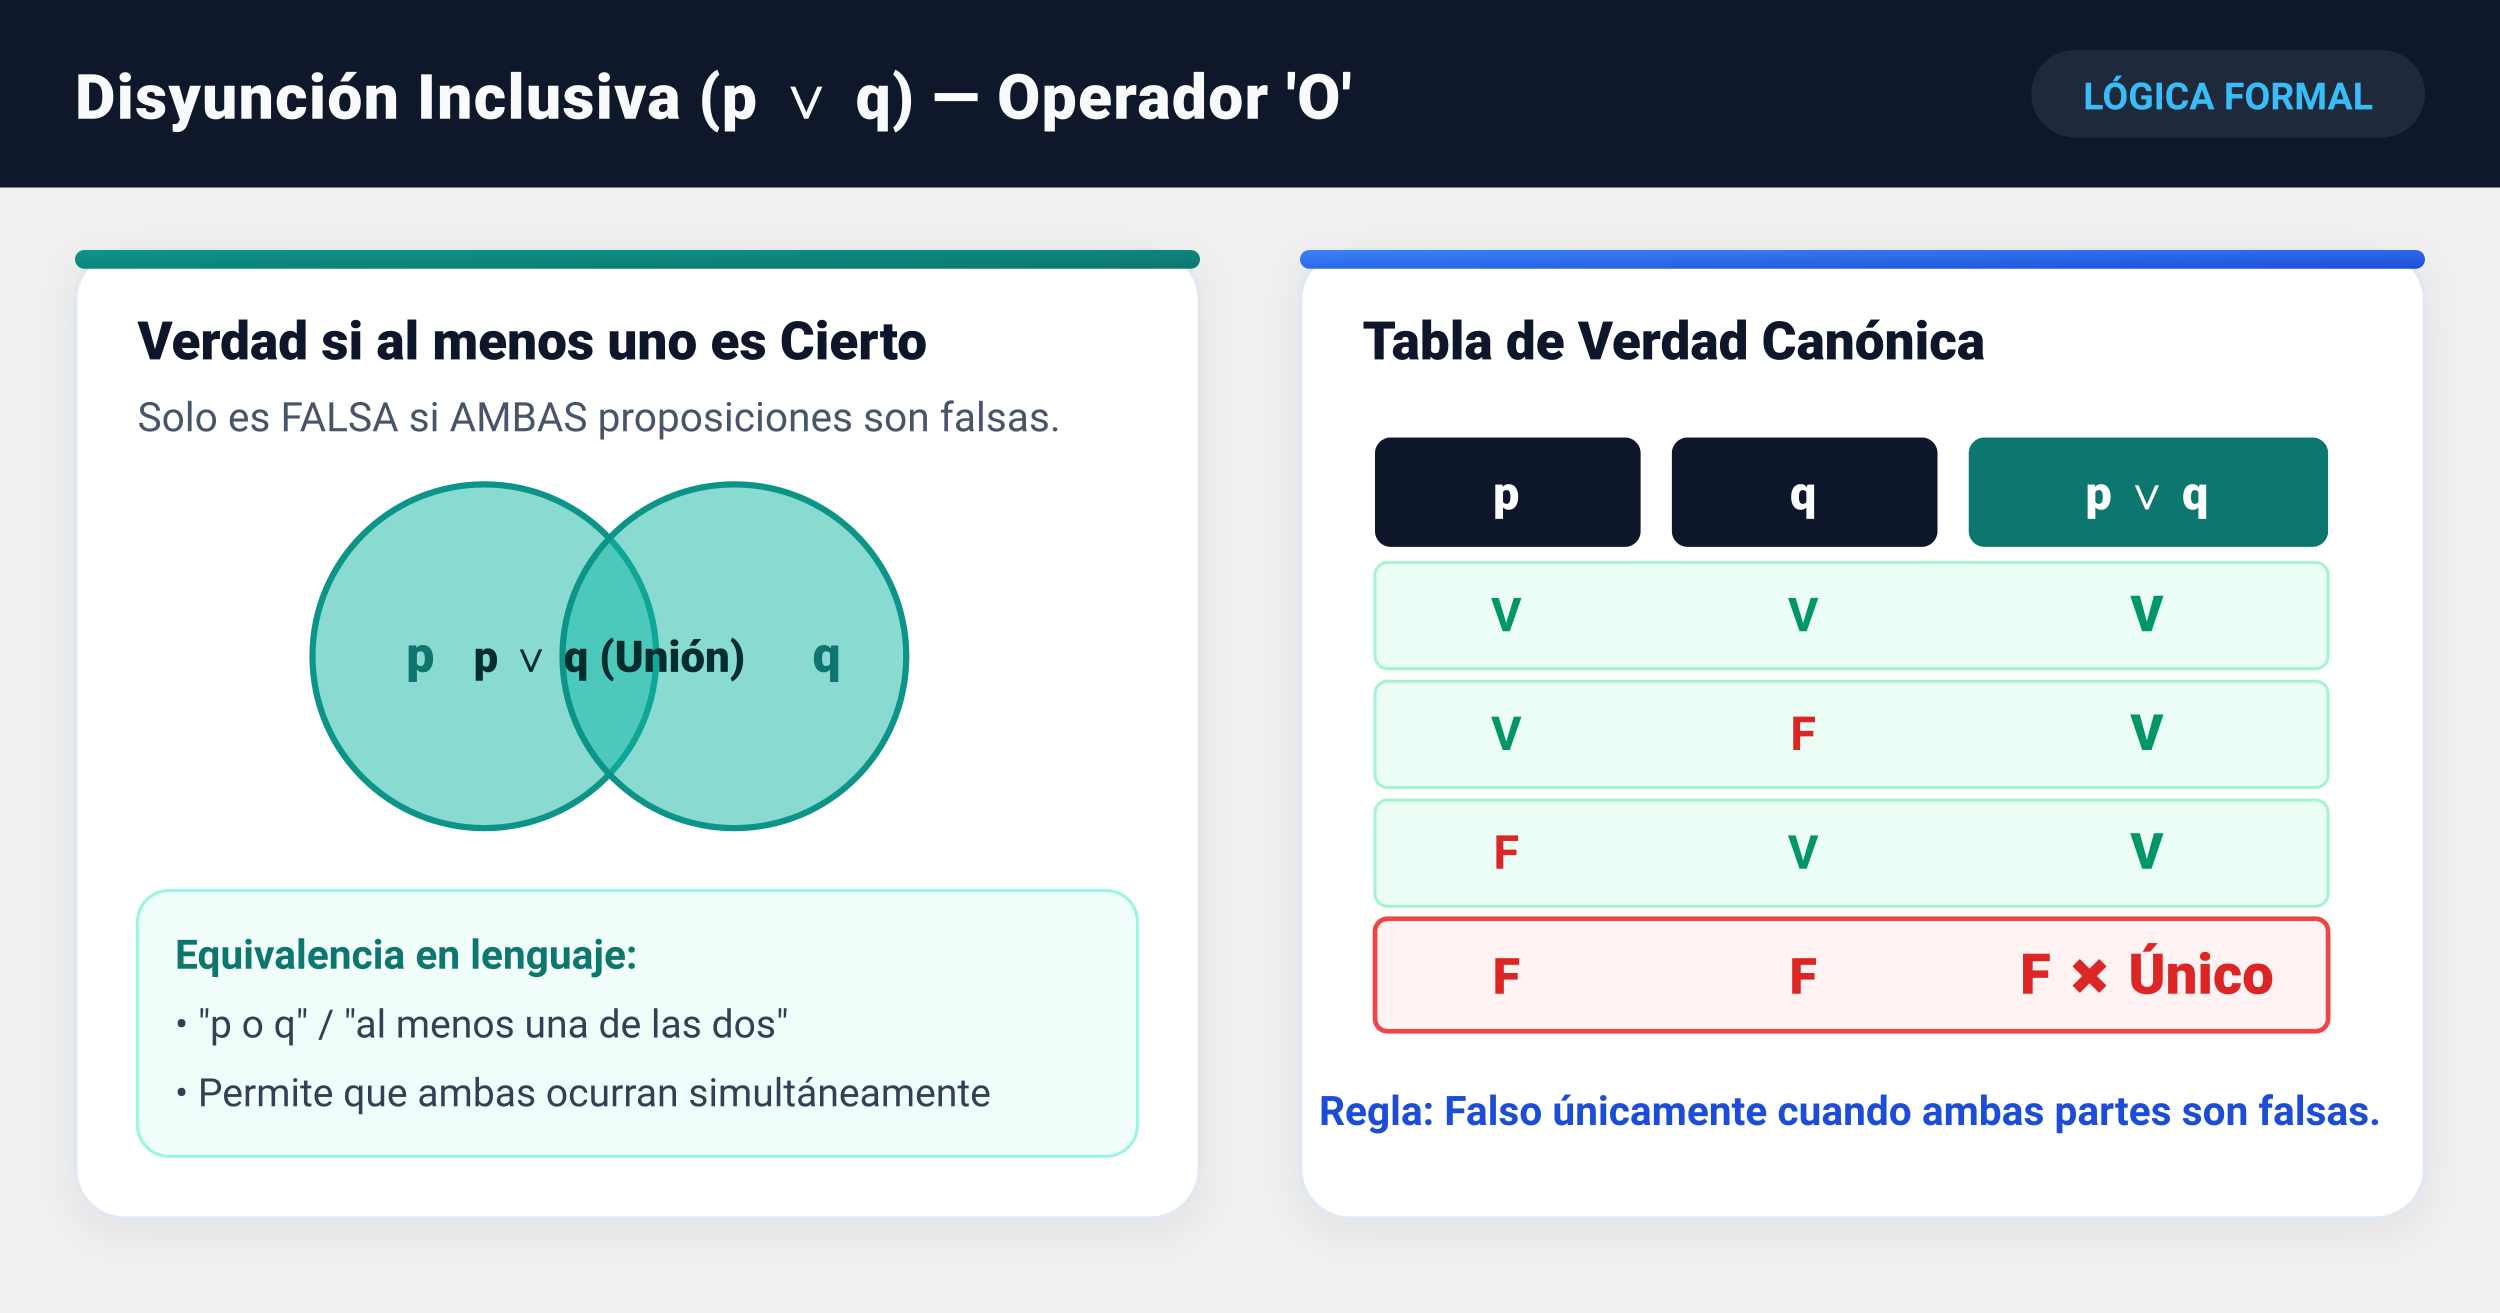
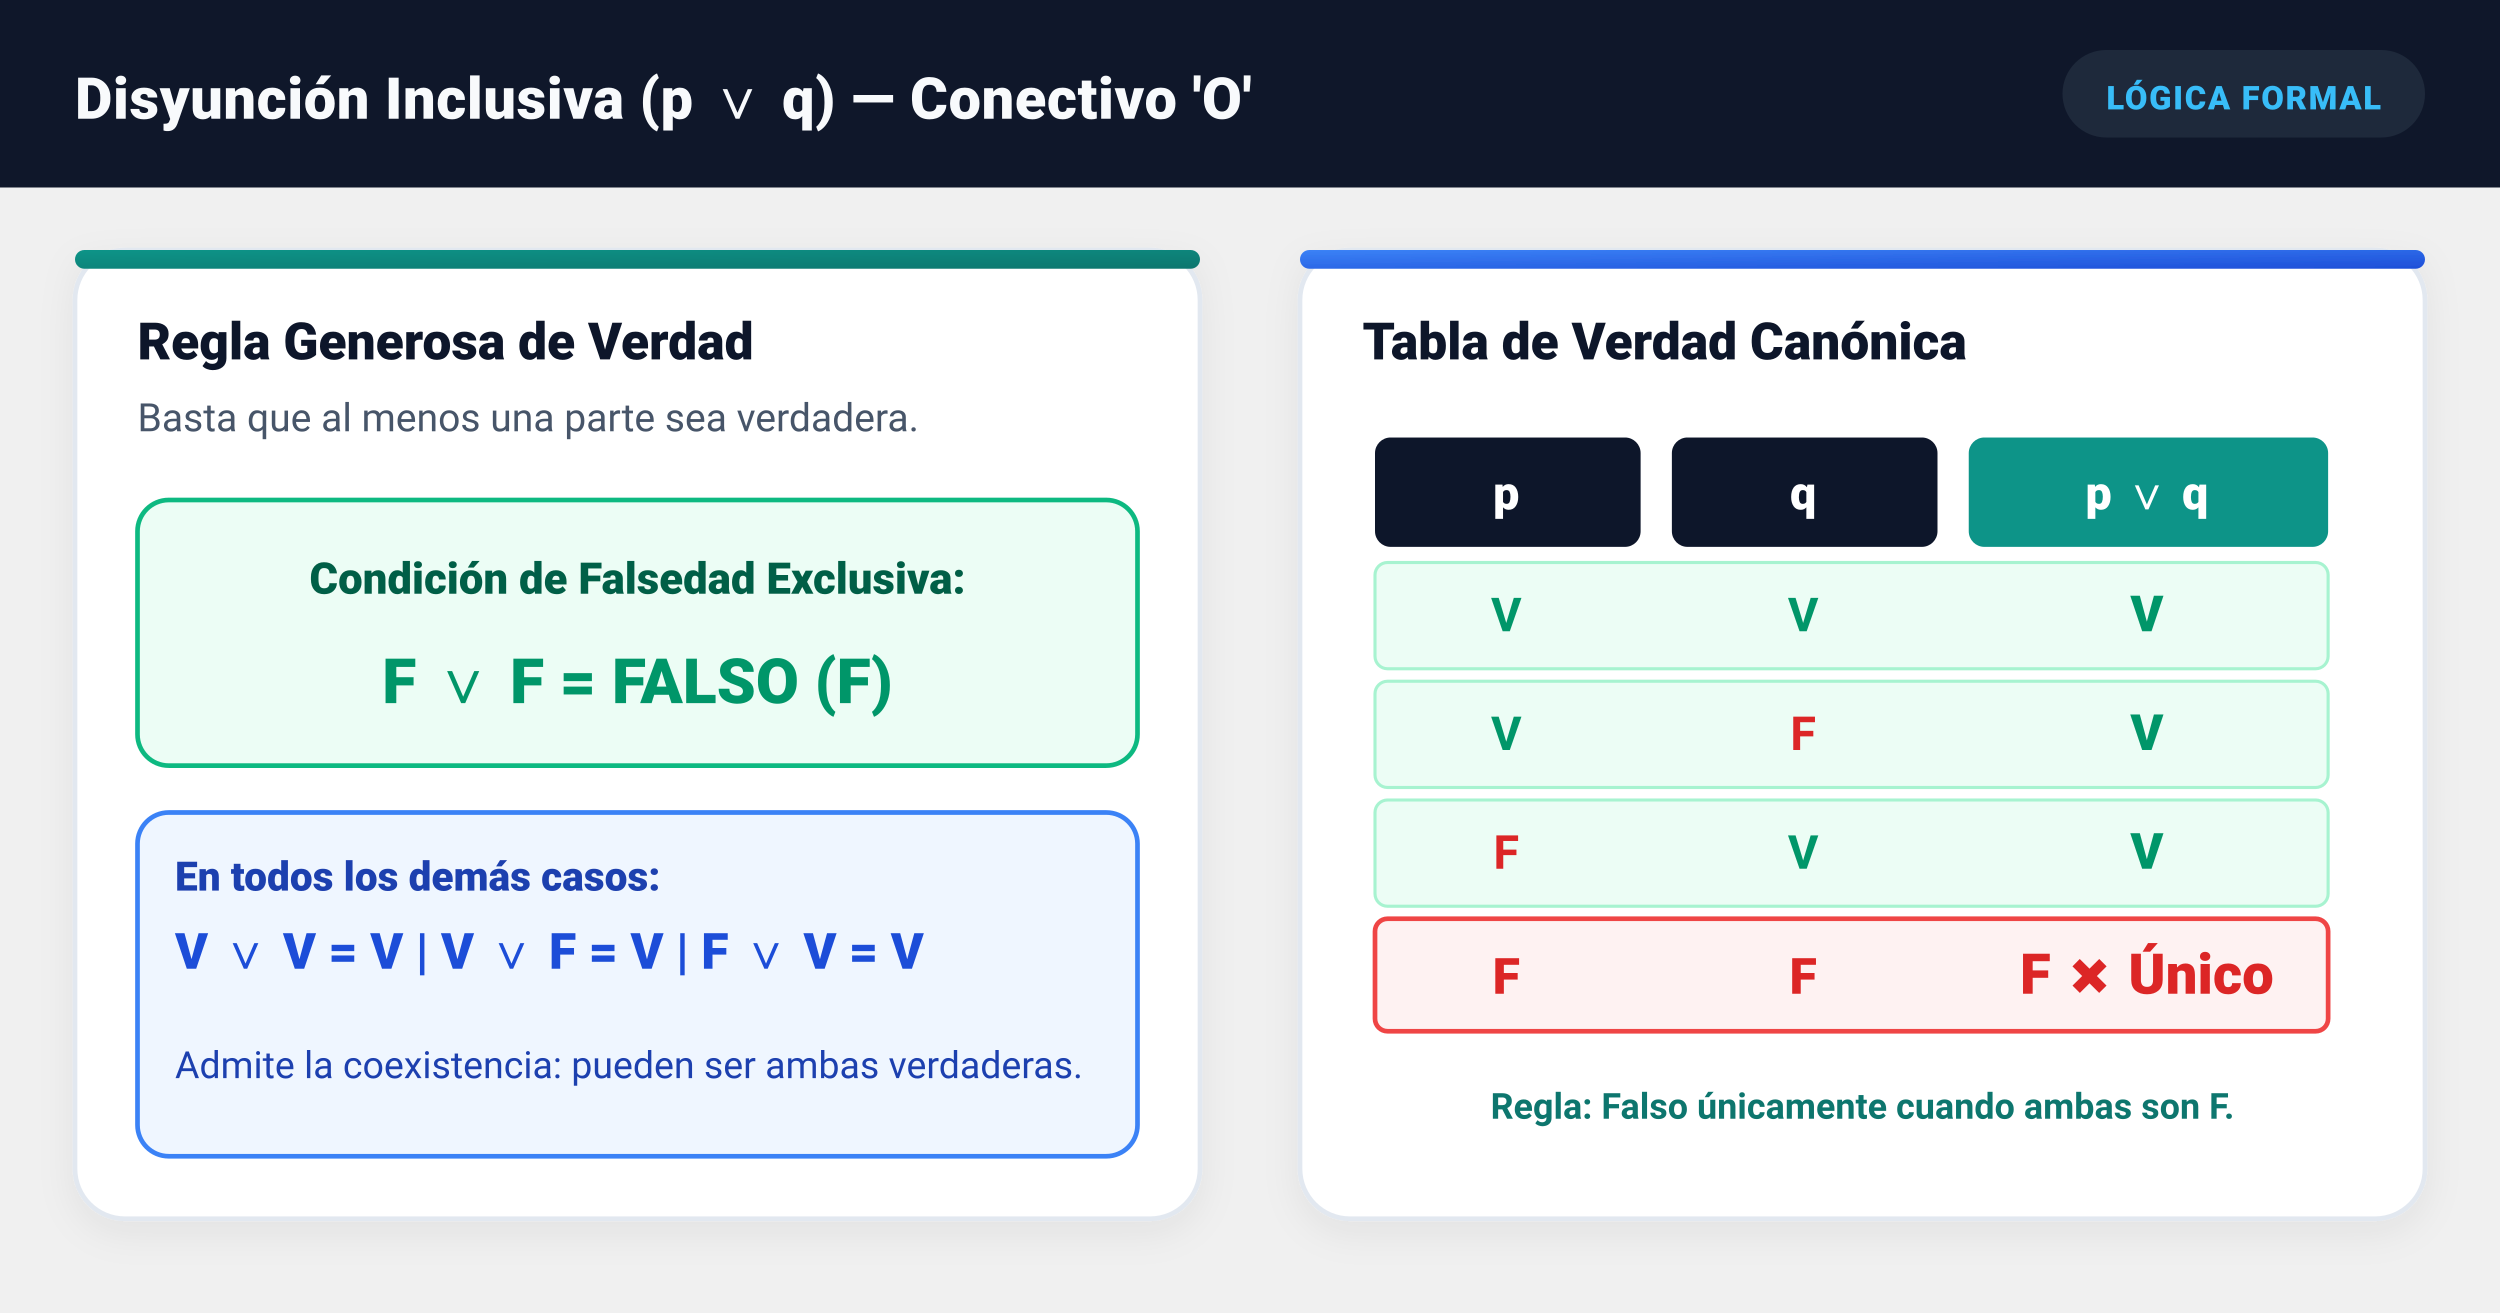
<svg xmlns="http://www.w3.org/2000/svg" viewBox="0 0 800 420" width="100%" height="100%" style="background:#f8fafc; font-family:system-ui,-apple-system,'Segoe UI',Roboto,Helvetica,Arial,sans-serif;">
  <defs>
    <filter id="shadow" x="-5%" y="-5%" width="110%" height="115%" filterUnits="userSpaceOnUse">
      <feDropShadow dx="0" dy="4" stdDeviation="6" flood-color="#0f172a" flood-opacity="0.06" />
    </filter>
    <linearGradient id="grad-teal" x1="0%" y1="0%" x2="100%" y2="100%">
      <stop offset="0%" stop-color="#0d9488" />
      <stop offset="100%" stop-color="#0f766e" />
    </linearGradient>
    <linearGradient id="grad-blue" x1="0%" y1="0%" x2="100%" y2="100%">
      <stop offset="0%" stop-color="#3b82f6" />
      <stop offset="100%" stop-color="#1d4ed8" />
    </linearGradient>
    <linearGradient id="grad-indigo" x1="0%" y1="0%" x2="100%" y2="100%">
      <stop offset="0%" stop-color="#6366f1" />
      <stop offset="100%" stop-color="#4338ca" />
    </linearGradient>
    <linearGradient id="grad-purple" x1="0%" y1="0%" x2="100%" y2="100%">
      <stop offset="0%" stop-color="#a855f7" />
      <stop offset="100%" stop-color="#7e22ce" />
    </linearGradient>
    <linearGradient id="grad-amber" x1="0%" y1="0%" x2="100%" y2="100%">
      <stop offset="0%" stop-color="#f59e0b" />
      <stop offset="100%" stop-color="#b45309" />
    </linearGradient>
    <linearGradient id="grad-rose" x1="0%" y1="0%" x2="100%" y2="100%">
      <stop offset="0%" stop-color="#f43f5e" />
      <stop offset="100%" stop-color="#be123c" />
    </linearGradient>
  </defs>
  <rect x="0" y="0" width="800" height="60" fill="#0f172a" />
-   <text x="24" y="38" fill="#f8fafc" font-size="20" font-weight="800" letter-spacing="0.02em">Disyunción Inclusiva (p ∨ q) — Operador 'O'</text>
-   <rect x="650" y="16" width="126" height="28" rx="14" fill="#1e293b" />
-   <text x="713" y="35" fill="#38bdf8" font-size="12" font-weight="700" text-anchor="middle">LÓGICA FORMAL</text>
+   <text x="24" y="38" fill="#f8fafc" font-size="18.5" font-weight="800" letter-spacing="0.01em">Disyunción Inclusiva (p ∨ q) — Conectivo 'O'</text>
+   <rect x="660" y="16" width="116" height="28" rx="14" fill="#1e293b" />
+   <text x="718" y="35" fill="#38bdf8" font-size="10.5" font-weight="800" text-anchor="middle" letter-spacing="0.05em">LÓGICA FORMAL</text>
  <g filter="url(#shadow)">
    <rect x="24" y="80" width="360" height="310" rx="16" fill="#ffffff" stroke="#e2e8f0" stroke-width="1.5" />
    <rect x="24" y="80" width="360" height="6" fill="url(#grad-teal)" rx="3" />
-     <text x="44" y="115" fill="#0f172a" font-size="17" font-weight="800">Verdad si al menos uno es Cierto</text>
-     <text x="44" y="138" fill="#475569" font-size="13">Solo es FALSA si AMBAS proposiciones son falsas.</text>
-     <circle cx="155" cy="210" r="55" fill="#14b8a6" fill-opacity="0.5" stroke="#0d9488" stroke-width="2" />
-     <circle cx="235" cy="210" r="55" fill="#14b8a6" fill-opacity="0.5" stroke="#0d9488" stroke-width="2" />
-     <text x="130" y="215" fill="#0f766e" font-size="16" font-weight="800">p</text>
-     <text x="260" y="215" fill="#0f766e" font-size="16" font-weight="800">q</text>
-     <text x="195" y="215" fill="#042f2e" font-size="14" font-weight="900" text-anchor="middle">p ∨ q (Unión)</text>
-     <rect x="44" y="285" width="320" height="85" rx="10" fill="#f0fdfa" stroke="#99f6e4" />
-     <text x="56" y="310" fill="#0f766e" font-size="13" font-weight="700">Equivalencia en lenguaje:</text>
-     <text x="56" y="332" fill="#334155" font-size="12.5">• "p o q" / "al menos una de las dos"</text>
-     <text x="56" y="354" fill="#334155" font-size="12.5">• Permite que ambas ocurran simultáneamente</text>
+     <text x="44" y="115" fill="#0f172a" font-size="16.5" font-weight="800">Regla Generosa de Verdad</text>
+     <text x="44" y="138" fill="#475569" font-size="12.5">Basta que al menos una parte sea verdadera.</text>
+     <rect x="44" y="160" width="320" height="85" rx="10" fill="#ecfdf5" stroke="#10b981" stroke-width="1.5" />
+     <text x="204" y="190" fill="#065f46" font-size="14" font-weight="800" text-anchor="middle">Condición de Falsedad Exclusiva:</text>
+     <text x="204" y="225" fill="#059669" font-size="20" font-weight="900" text-anchor="middle">F ∨ F  =  FALSO (F)</text>
+     <rect x="44" y="260" width="320" height="110" rx="10" fill="#eff6ff" stroke="#3b82f6" stroke-width="1.5" />
+     <text x="56" y="285" fill="#1e40af" font-size="13" font-weight="800">En todos los demás casos:</text>
+     <text x="56" y="310" fill="#1d4ed8" font-size="16" font-weight="800">V ∨ V = V  |  V ∨ F = V  |  F ∨ V = V</text>
+     <text x="56" y="345" fill="#1e40af" font-size="12">Admite la coexistencia: pueden ser ambas verdaderas.</text>
  </g>
  <g filter="url(#shadow)">
    <rect x="416" y="80" width="360" height="310" rx="16" fill="#ffffff" stroke="#e2e8f0" stroke-width="1.5" />
    <rect x="416" y="80" width="360" height="6" fill="url(#grad-blue)" rx="3" />
-     <text x="436" y="115" fill="#0f172a" font-size="17" font-weight="800">Tabla de Verdad Canónica</text>
+     <text x="436" y="115" fill="#0f172a" font-size="16.5" font-weight="800">Tabla de Verdad Canónica</text>
    <rect x="440" y="140" width="85" height="35" fill="#0f172a" rx="5" />
    <text x="482" y="163" fill="#ffffff" font-size="15" font-weight="800" text-anchor="middle">p</text>
    <rect x="535" y="140" width="85" height="35" fill="#0f172a" rx="5" />
    <text x="577" y="163" fill="#ffffff" font-size="15" font-weight="800" text-anchor="middle">q</text>
-     <rect x="630" y="140" width="115" height="35" fill="#0f766e" rx="5" />
+     <rect x="630" y="140" width="115" height="35" fill="#0d9488" rx="5" />
    <text x="687" y="163" fill="#ffffff" font-size="15" font-weight="800" text-anchor="middle">p ∨ q</text>
    <rect x="440" y="180" width="305" height="34" fill="#ecfdf5" stroke="#a7f3d0" rx="4" />
    <text x="482" y="202" fill="#059669" font-size="15" font-weight="700" text-anchor="middle">V</text>
    <text x="577" y="202" fill="#059669" font-size="15" font-weight="700" text-anchor="middle">V</text>
    <text x="687" y="202" fill="#059669" font-size="16" font-weight="800" text-anchor="middle">V</text>
    <rect x="440" y="218" width="305" height="34" fill="#ecfdf5" stroke="#a7f3d0" rx="4" />
    <text x="482" y="240" fill="#059669" font-size="15" font-weight="700" text-anchor="middle">V</text>
    <text x="577" y="240" fill="#dc2626" font-size="15" font-weight="700" text-anchor="middle">F</text>
    <text x="687" y="240" fill="#059669" font-size="16" font-weight="800" text-anchor="middle">V</text>
    <rect x="440" y="256" width="305" height="34" fill="#ecfdf5" stroke="#a7f3d0" rx="4" />
    <text x="482" y="278" fill="#dc2626" font-size="15" font-weight="700" text-anchor="middle">F</text>
    <text x="577" y="278" fill="#059669" font-size="15" font-weight="700" text-anchor="middle">V</text>
    <text x="687" y="278" fill="#059669" font-size="16" font-weight="800" text-anchor="middle">V</text>
    <rect x="440" y="294" width="305" height="36" fill="#fef2f2" stroke="#ef4444" stroke-width="1.5" rx="4" />
    <text x="482" y="318" fill="#dc2626" font-size="16" font-weight="800" text-anchor="middle">F</text>
    <text x="577" y="318" fill="#dc2626" font-size="16" font-weight="800" text-anchor="middle">F</text>
    <text x="687" y="318" fill="#dc2626" font-size="18" font-weight="900" text-anchor="middle">F  ✗ Único</text>
-     <text x="592" y="360" fill="#1d4ed8" font-size="13" font-weight="700" text-anchor="middle">Regla: Falso únicamente cuando ambas partes son falsas.</text>
+     <text x="596" y="358" fill="#0f766e" font-size="11.5" font-weight="700" text-anchor="middle">Regla: Falso únicamente cuando ambas son F.</text>
  </g>
</svg>
